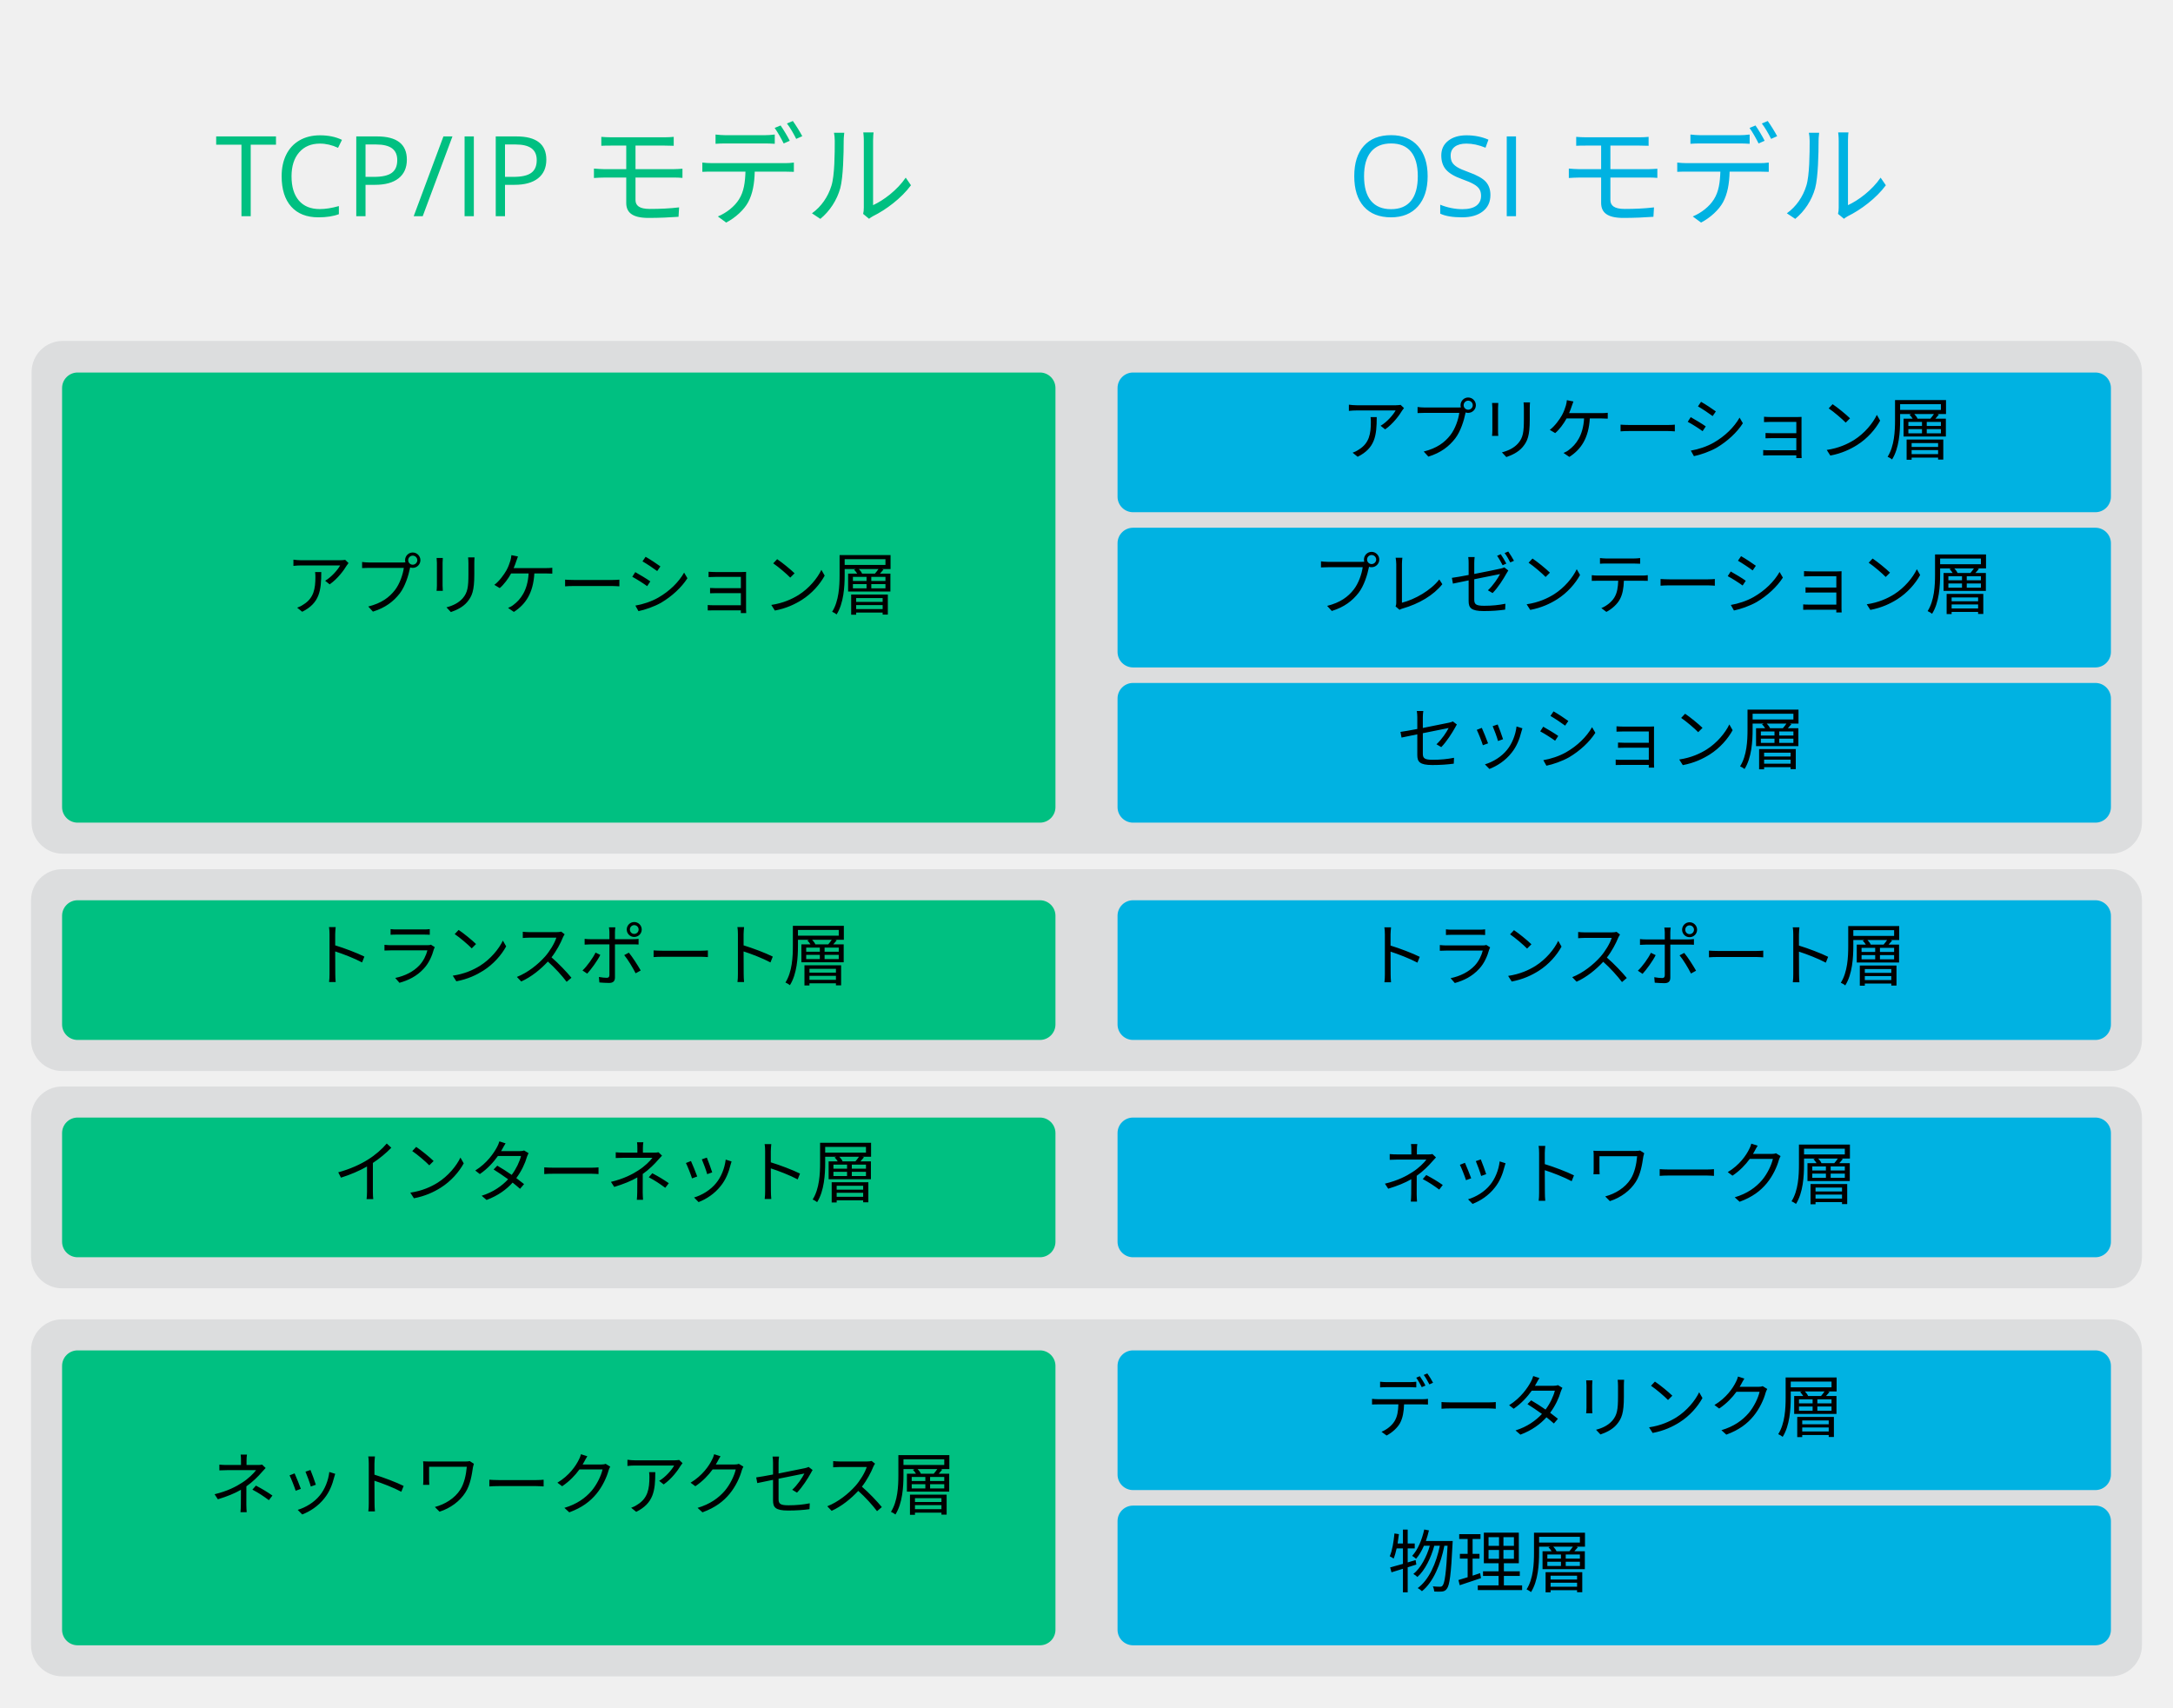
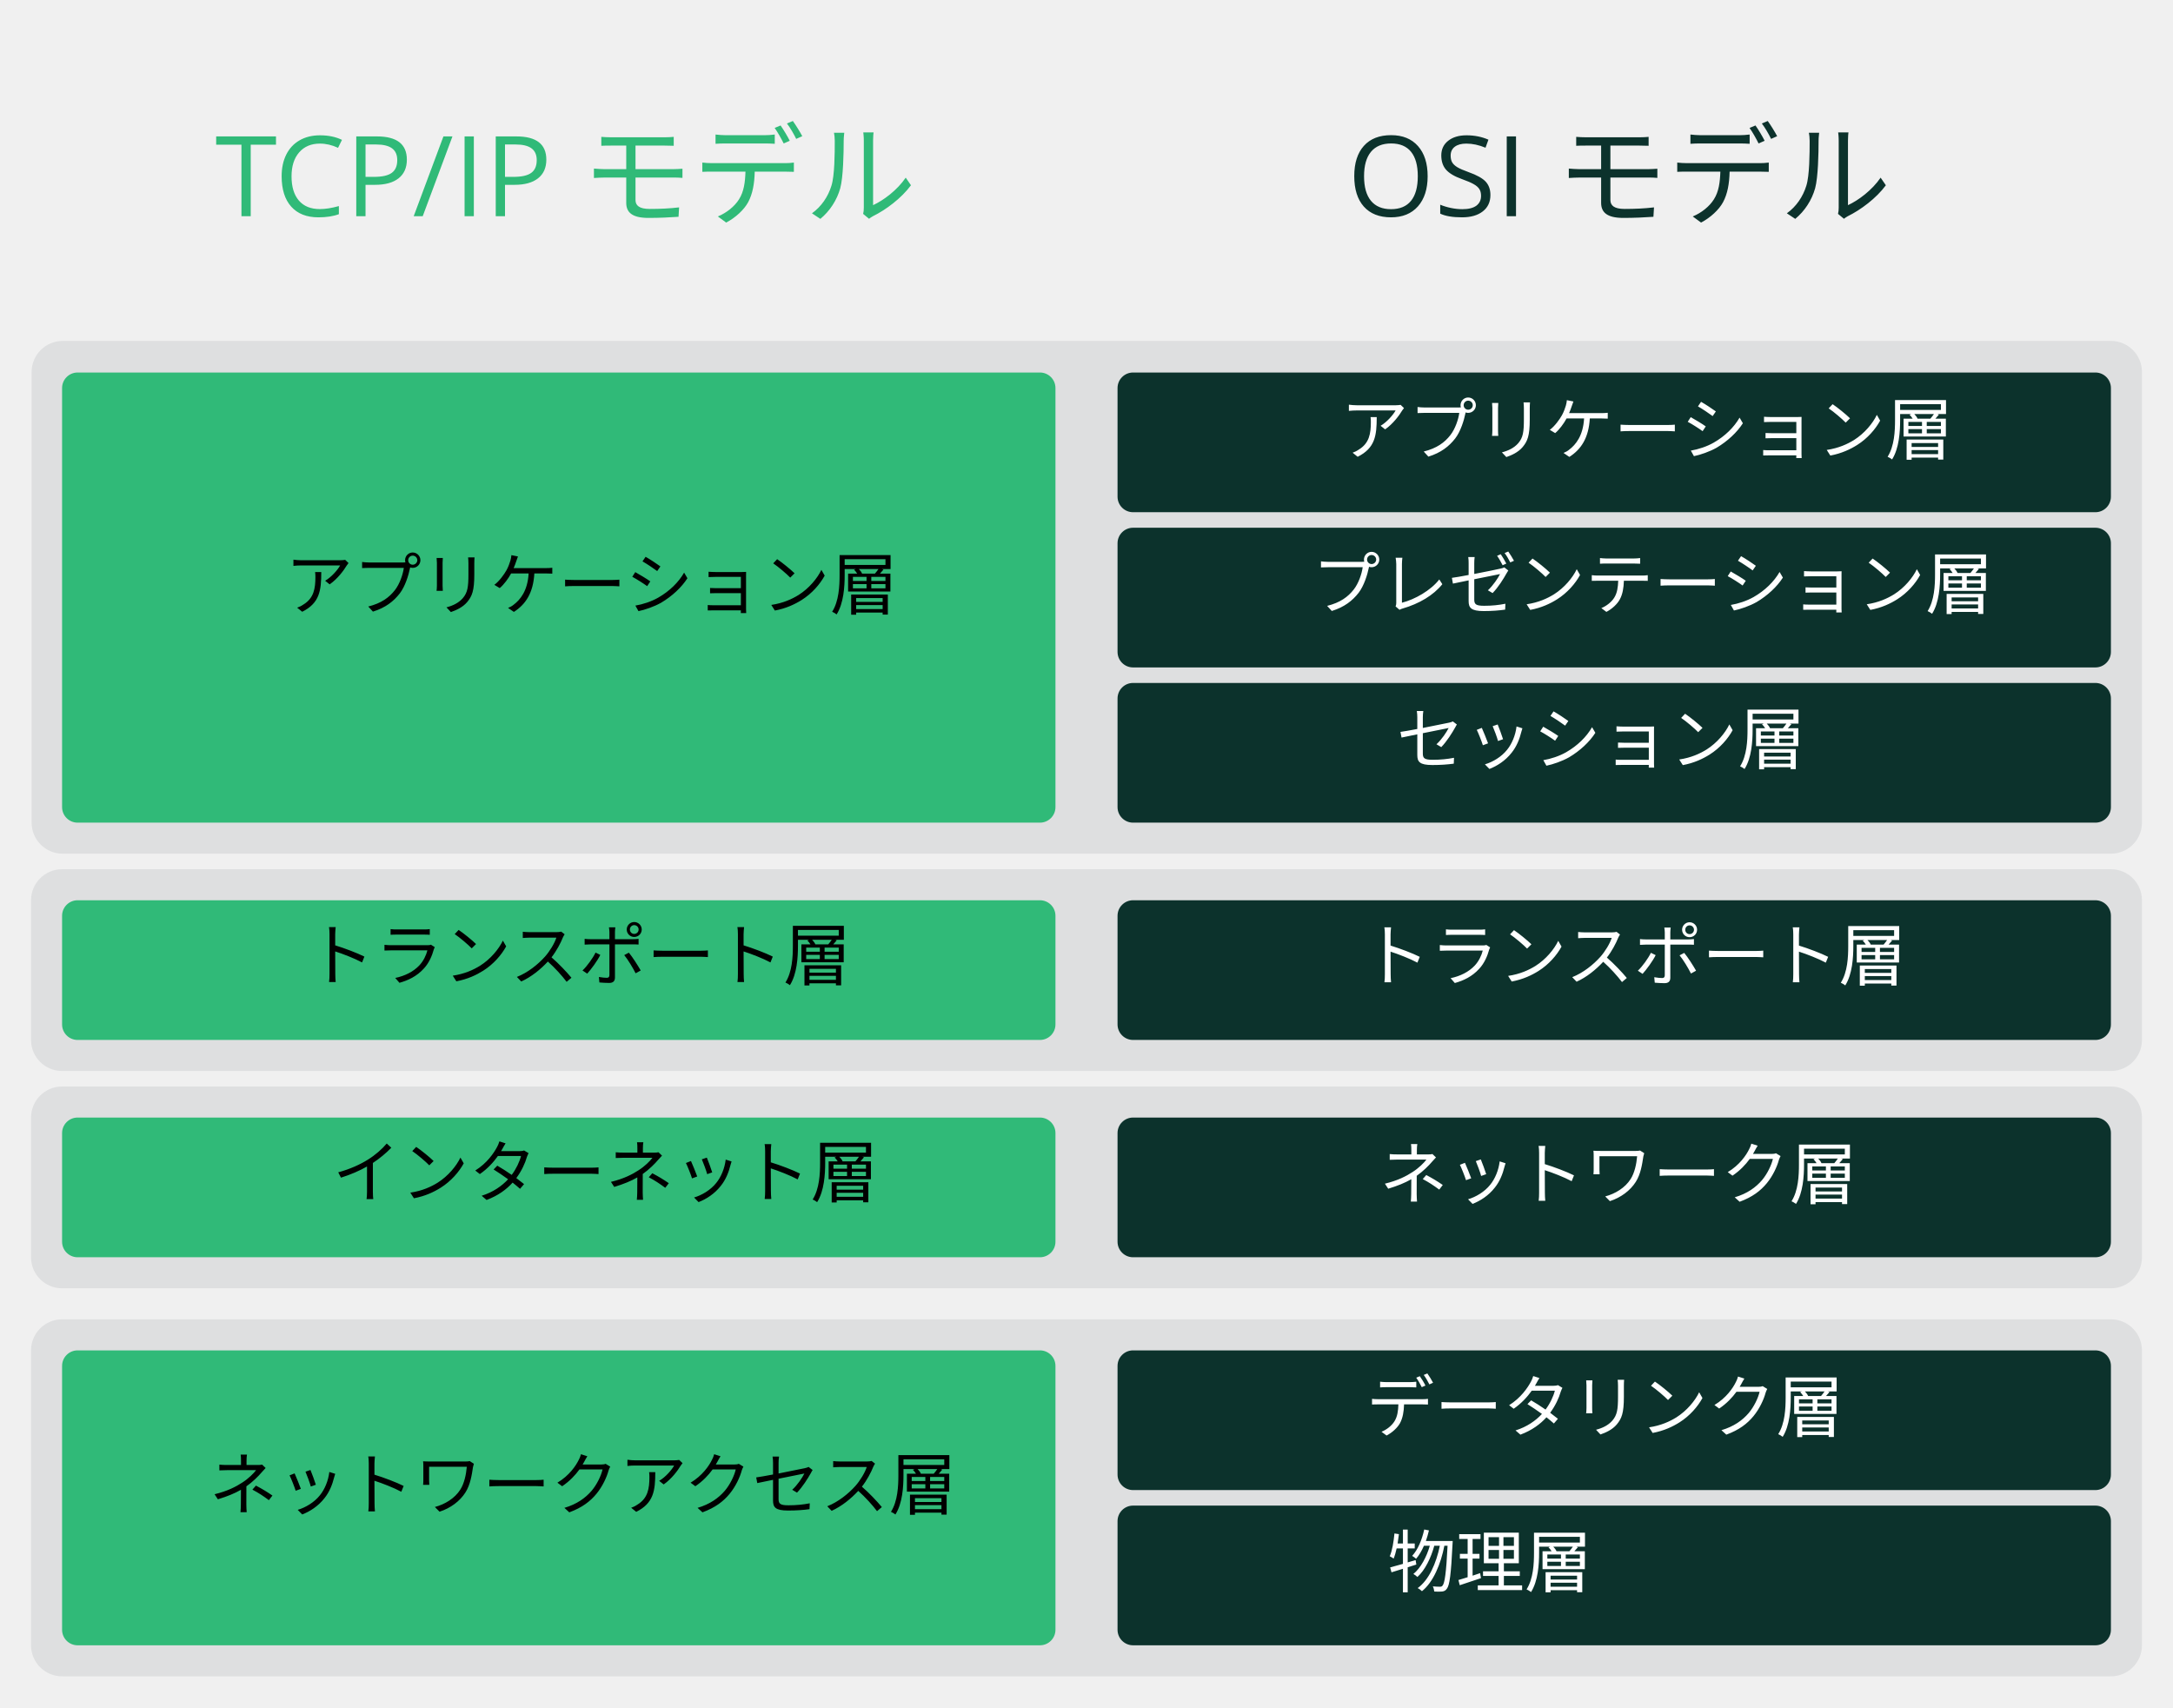
<svg xmlns="http://www.w3.org/2000/svg" id="svg2" height="550" width="700" version="1.2">
  <defs id="defs4" />
-   <rect width="679.813" height="165.175" rx="10" x="10.187" y="109.825" id="rect6978-9-64-0-1-4-0-6-1" style="color:#000000;display:inline;overflow:visible;visibility:visible;fill:#dcddde;fill-opacity:1;fill-rule:nonzero;stroke:none;stroke-width:1;marker:none;enable-background:accumulate" ry="10" />
-   <rect width="320" height="145" rx="5" ry="5" x="20" y="120" id="rect6978-9-9-5-0-1-7" style="color:#000000;display:inline;overflow:visible;visibility:visible;fill:#00c081;fill-opacity:1;fill-rule:nonzero;stroke:none;stroke-width:1;marker:none;enable-background:accumulate" />
-   <rect width="320" height="45" rx="5" ry="5" x="360" y="120" id="rect6978-9-9-5-0-1-7-7" style="color:#000000;display:inline;overflow:visible;visibility:visible;fill:#00b2e2;fill-opacity:1;fill-rule:nonzero;stroke:none;stroke-width:1;marker:none;enable-background:accumulate" />
-   <rect width="320" height="45" rx="5" ry="5" x="360" y="170" id="rect6978-9-9-5-0-1-7-7-9" style="color:#000000;display:inline;overflow:visible;visibility:visible;fill:#00b2e2;fill-opacity:1;fill-rule:nonzero;stroke:none;stroke-width:1;marker:none;enable-background:accumulate" />
-   <rect width="320" height="45" rx="5" ry="5" x="360" y="220" id="rect6978-9-9-5-0-1-7-7-9-6" style="color:#000000;display:inline;overflow:visible;visibility:visible;fill:#00b2e2;fill-opacity:1;fill-rule:nonzero;stroke:none;stroke-width:1;marker:none;enable-background:accumulate" />
-   <rect width="680" height="65" rx="10.001" x="10" y="280" id="rect6978-9-64-0-1-4-0-6-1-9" style="color:#000000;display:inline;overflow:visible;visibility:visible;fill:#dcddde;fill-opacity:1;fill-rule:nonzero;stroke:none;stroke-width:1;marker:none;enable-background:accumulate" ry="10" />
-   <rect width="320" height="45" rx="5" ry="5" x="20" y="290" id="rect6978-9-9-5-0-1-7-7-9-6-2" style="color:#000000;display:inline;overflow:visible;visibility:visible;fill:#00c081;fill-opacity:1;fill-rule:nonzero;stroke:none;stroke-width:1;marker:none;enable-background:accumulate" />
-   <rect width="320" height="45" rx="5" ry="5" x="360" y="290" id="rect6978-9-9-5-0-1-7-7-9-6-0" style="color:#000000;display:inline;overflow:visible;visibility:visible;fill:#00b2e2;fill-opacity:1;fill-rule:nonzero;stroke:none;stroke-width:1;marker:none;enable-background:accumulate" />
-   <rect width="680" height="65" rx="10.001" x="10" y="350" id="rect6978-9-64-0-1-4-0-6-1-9-4" style="color:#000000;display:inline;overflow:visible;visibility:visible;fill:#dcddde;fill-opacity:1;fill-rule:nonzero;stroke:none;stroke-width:1;marker:none;enable-background:accumulate" ry="10" />
-   <rect width="320" height="45" rx="5" ry="5" x="20" y="360" id="rect6978-9-9-5-0-1-7-7-9-6-2-8" style="color:#000000;display:inline;overflow:visible;visibility:visible;fill:#00c081;fill-opacity:1;fill-rule:nonzero;stroke:none;stroke-width:1;marker:none;enable-background:accumulate" />
-   <rect width="320" height="45" rx="5" ry="5" x="360" y="360" id="rect6978-9-9-5-0-1-7-7-9-6-0-3" style="color:#000000;display:inline;overflow:visible;visibility:visible;fill:#00b2e2;fill-opacity:1;fill-rule:nonzero;stroke:none;stroke-width:1;marker:none;enable-background:accumulate" />
-   <rect width="680" height="115" rx="10.005" x="10" y="425" id="rect6978-9-64-0-1-4-0-6-1-3" style="color:#000000;display:inline;overflow:visible;visibility:visible;fill:#dcddde;fill-opacity:1;fill-rule:nonzero;stroke:none;stroke-width:1;marker:none;enable-background:accumulate" ry="10" />
-   <rect width="320" height="95" rx="5" ry="5" x="20" y="435" id="rect6978-9-9-5-0-1-7-5" style="color:#000000;display:inline;overflow:visible;visibility:visible;fill:#00c081;fill-opacity:1;fill-rule:nonzero;stroke:none;stroke-width:1;marker:none;enable-background:accumulate" />
-   <rect width="320" height="45" rx="5" ry="5" x="360" y="435" id="rect6978-9-9-5-0-1-7-7-7" style="color:#000000;display:inline;overflow:visible;visibility:visible;fill:#00b2e2;fill-opacity:1;fill-rule:nonzero;stroke:none;stroke-width:1;marker:none;enable-background:accumulate" />
-   <rect width="320" height="45" rx="5" ry="5" x="360" y="485" id="rect6978-9-9-5-0-1-7-7-9-0" style="color:#000000;display:inline;overflow:visible;visibility:visible;fill:#00b2e2;fill-opacity:1;fill-rule:nonzero;stroke:none;stroke-width:1;marker:none;enable-background:accumulate" />
+   <rect width="679.813" height="165.175" rx="10" x="10.187" y="109.825" id="rect6978-9-64-0-1-4-0-6-1" style="color:#000000;display:inline;overflow:visible;visibility:visible;fill:#dedfe0;fill-opacity:1;fill-rule:nonzero;stroke:none;stroke-width:1;marker:none;enable-background:accumulate" ry="10" />
+   <rect width="320" height="145" rx="5" ry="5" x="20" y="120" id="rect6978-9-9-5-0-1-7" style="color:#000000;display:inline;overflow:visible;visibility:visible;fill:#30ba78;fill-opacity:1;fill-rule:nonzero;stroke:none;stroke-width:1;marker:none;enable-background:accumulate" />
+   <rect width="320" height="45" rx="5" ry="5" x="360" y="120" id="rect6978-9-9-5-0-1-7-7" style="color:#000000;display:inline;overflow:visible;visibility:visible;fill:#0c322c;fill-opacity:1;fill-rule:nonzero;stroke:none;stroke-width:1;marker:none;enable-background:accumulate" />
+   <rect width="320" height="45" rx="5" ry="5" x="360" y="170" id="rect6978-9-9-5-0-1-7-7-9" style="color:#000000;display:inline;overflow:visible;visibility:visible;fill:#0c322c;fill-opacity:1;fill-rule:nonzero;stroke:none;stroke-width:1;marker:none;enable-background:accumulate" />
+   <rect width="320" height="45" rx="5" ry="5" x="360" y="220" id="rect6978-9-9-5-0-1-7-7-9-6" style="color:#000000;display:inline;overflow:visible;visibility:visible;fill:#0c322c;fill-opacity:1;fill-rule:nonzero;stroke:none;stroke-width:1;marker:none;enable-background:accumulate" />
+   <rect width="680" height="65" rx="10.001" x="10" y="280" id="rect6978-9-64-0-1-4-0-6-1-9" style="color:#000000;display:inline;overflow:visible;visibility:visible;fill:#dedfe0;fill-opacity:1;fill-rule:nonzero;stroke:none;stroke-width:1;marker:none;enable-background:accumulate" ry="10" />
+   <rect width="320" height="45" rx="5" ry="5" x="20" y="290" id="rect6978-9-9-5-0-1-7-7-9-6-2" style="color:#000000;display:inline;overflow:visible;visibility:visible;fill:#30ba78;fill-opacity:1;fill-rule:nonzero;stroke:none;stroke-width:1;marker:none;enable-background:accumulate" />
+   <rect width="320" height="45" rx="5" ry="5" x="360" y="290" id="rect6978-9-9-5-0-1-7-7-9-6-0" style="color:#000000;display:inline;overflow:visible;visibility:visible;fill:#0c322c;fill-opacity:1;fill-rule:nonzero;stroke:none;stroke-width:1;marker:none;enable-background:accumulate" />
+   <rect width="680" height="65" rx="10.001" x="10" y="350" id="rect6978-9-64-0-1-4-0-6-1-9-4" style="color:#000000;display:inline;overflow:visible;visibility:visible;fill:#dedfe0;fill-opacity:1;fill-rule:nonzero;stroke:none;stroke-width:1;marker:none;enable-background:accumulate" ry="10" />
+   <rect width="320" height="45" rx="5" ry="5" x="20" y="360" id="rect6978-9-9-5-0-1-7-7-9-6-2-8" style="color:#000000;display:inline;overflow:visible;visibility:visible;fill:#30ba78;fill-opacity:1;fill-rule:nonzero;stroke:none;stroke-width:1;marker:none;enable-background:accumulate" />
+   <rect width="320" height="45" rx="5" ry="5" x="360" y="360" id="rect6978-9-9-5-0-1-7-7-9-6-0-3" style="color:#000000;display:inline;overflow:visible;visibility:visible;fill:#0c322c;fill-opacity:1;fill-rule:nonzero;stroke:none;stroke-width:1;marker:none;enable-background:accumulate" />
+   <rect width="680" height="115" rx="10.005" x="10" y="425" id="rect6978-9-64-0-1-4-0-6-1-3" style="color:#000000;display:inline;overflow:visible;visibility:visible;fill:#dedfe0;fill-opacity:1;fill-rule:nonzero;stroke:none;stroke-width:1;marker:none;enable-background:accumulate" ry="10" />
+   <rect width="320" height="95" rx="5" ry="5" x="20" y="435" id="rect6978-9-9-5-0-1-7-5" style="color:#000000;display:inline;overflow:visible;visibility:visible;fill:#30ba78;fill-opacity:1;fill-rule:nonzero;stroke:none;stroke-width:1;marker:none;enable-background:accumulate" />
+   <rect width="320" height="45" rx="5" ry="5" x="360" y="435" id="rect6978-9-9-5-0-1-7-7-7" style="color:#000000;display:inline;overflow:visible;visibility:visible;fill:#0c322c;fill-opacity:1;fill-rule:nonzero;stroke:none;stroke-width:1;marker:none;enable-background:accumulate" />
+   <rect width="320" height="45" rx="5" ry="5" x="360" y="485" id="rect6978-9-9-5-0-1-7-7-9-0" style="color:#000000;display:inline;overflow:visible;visibility:visible;fill:#0c322c;fill-opacity:1;fill-rule:nonzero;stroke:none;stroke-width:1;marker:none;enable-background:accumulate" />
  <text xml:space="preserve" style="font-style:normal;font-variant:normal;font-weight:normal;font-stretch:normal;font-size:40px;line-height:125%;font-family:'Open Sans';-inkscape-font-specification:'Open Sans';letter-spacing:0px;word-spacing:0px;fill:#000000;fill-opacity:1;stroke:none" x="-179.991" y="87.716" id="text4080">
    <tspan id="tspan4082" x="-179.991" y="87.716" />
  </text>
  <text xml:space="preserve" style="font-style:normal;font-weight:normal;font-size:22px;line-height:125%;font-family:Sans;letter-spacing:0px;word-spacing:0px;fill:#000000;fill-opacity:1;stroke:none" x="91.791" y="196.253" id="text4084">
    <tspan id="tspan4086" x="91.791" y="196.253" style="font-style:normal;font-variant:normal;font-weight:normal;font-stretch:normal;font-family:'Open Sans';-inkscape-font-specification:'Open Sans'">アプリケーション層</tspan>
  </text>
-   <text xml:space="preserve" style="font-style:normal;font-weight:normal;font-size:22px;line-height:125%;font-family:Sans;letter-spacing:0px;word-spacing:0px;fill:#000000;fill-opacity:1;stroke:none" x="431.791" y="146.328" id="text4084-7">
-     <tspan id="tspan4086-4" x="431.791" y="146.328" style="font-style:normal;font-variant:normal;font-weight:normal;font-stretch:normal;font-family:'Open Sans';-inkscape-font-specification:'Open Sans'">アプリケーション層</tspan>
+   <text xml:space="preserve" style="font-style:normal;font-weight:normal;font-size:22px;line-height:125%;font-family:Sans;letter-spacing:0px;word-spacing:0px;fill:#ffffff;fill-opacity:1;stroke:none;" x="431.791" y="146.328" id="text4084-7">
+     <tspan id="tspan4086-4" x="431.791" y="146.328" style="font-style:normal;font-variant:normal;font-weight:normal;font-stretch:normal;font-family:'Open Sans';-inkscape-font-specification:'Open Sans';fill:#ffffff;">アプリケーション層</tspan>
  </text>
-   <text xml:space="preserve" style="font-style:normal;font-weight:normal;font-size:22px;line-height:125%;font-family:Sans;letter-spacing:0px;word-spacing:0px;fill:#000000;fill-opacity:1;stroke:none" x="422.676" y="196.046" id="text4084-4">
-     <tspan id="tspan4086-47" x="422.676" y="196.046" style="font-style:normal;font-variant:normal;font-weight:normal;font-stretch:normal;font-family:'Open Sans';-inkscape-font-specification:'Open Sans'">プレゼンテーション層</tspan>
+   <text xml:space="preserve" style="font-style:normal;font-weight:normal;font-size:22px;line-height:125%;font-family:Sans;letter-spacing:0px;word-spacing:0px;fill:#ffffff;fill-opacity:1;stroke:none;" x="422.676" y="196.046" id="text4084-4">
+     <tspan id="tspan4086-47" x="422.676" y="196.046" style="font-style:normal;font-variant:normal;font-weight:normal;font-stretch:normal;font-family:'Open Sans';-inkscape-font-specification:'Open Sans';fill:#ffffff;">プレゼンテーション層</tspan>
  </text>
-   <text xml:space="preserve" style="font-style:normal;font-weight:normal;font-size:22px;line-height:125%;font-family:Sans;letter-spacing:0px;word-spacing:0px;fill:#000000;fill-opacity:1;stroke:none" x="449.827" y="246.046" id="text4084-6">
-     <tspan id="tspan4086-9" x="449.827" y="246.046" style="font-style:normal;font-variant:normal;font-weight:normal;font-stretch:normal;font-family:'Open Sans';-inkscape-font-specification:'Open Sans'">セッション層</tspan>
+   <text xml:space="preserve" style="font-style:normal;font-weight:normal;font-size:22px;line-height:125%;font-family:Sans;letter-spacing:0px;word-spacing:0px;fill:#ffffff;fill-opacity:1;stroke:none;" x="449.827" y="246.046" id="text4084-6">
+     <tspan id="tspan4086-9" x="449.827" y="246.046" style="font-style:normal;font-variant:normal;font-weight:normal;font-stretch:normal;font-family:'Open Sans';-inkscape-font-specification:'Open Sans';fill:#ffffff;">セッション層</tspan>
  </text>
-   <text xml:space="preserve" style="font-style:normal;font-weight:normal;font-size:22px;line-height:125%;font-family:Sans;letter-spacing:0px;word-spacing:0px;fill:#000000;fill-opacity:1;stroke:none" x="438.71" y="315.756" id="text4084-5">
-     <tspan id="tspan4086-7" x="438.71" y="315.756" style="font-style:normal;font-variant:normal;font-weight:normal;font-stretch:normal;font-family:'Open Sans';-inkscape-font-specification:'Open Sans'">トランスポート層</tspan>
+   <text xml:space="preserve" style="font-style:normal;font-weight:normal;font-size:22px;line-height:125%;font-family:Sans;letter-spacing:0px;word-spacing:0px;fill:#ffffff;fill-opacity:1;stroke:none;" x="438.71" y="315.756" id="text4084-5">
+     <tspan id="tspan4086-7" x="438.71" y="315.756" style="font-style:normal;font-variant:normal;font-weight:normal;font-stretch:normal;font-family:'Open Sans';-inkscape-font-specification:'Open Sans';fill:#ffffff;">トランスポート層</tspan>
  </text>
-   <text xml:space="preserve" style="font-style:normal;font-weight:normal;font-size:22px;line-height:125%;font-family:Sans;letter-spacing:0px;word-spacing:0px;fill:#000000;fill-opacity:1;stroke:none" x="444.395" y="386.157" id="text4084-1">
-     <tspan id="tspan4086-1" x="444.395" y="386.157" style="font-style:normal;font-variant:normal;font-weight:normal;font-stretch:normal;font-family:'Open Sans';-inkscape-font-specification:'Open Sans'">ネットワーク層</tspan>
+   <text xml:space="preserve" style="font-style:normal;font-weight:normal;font-size:22px;line-height:125%;font-family:Sans;letter-spacing:0px;word-spacing:0px;fill:#ffffff;fill-opacity:1;stroke:none;" x="444.395" y="386.157" id="text4084-1">
+     <tspan id="tspan4086-1" x="444.395" y="386.157" style="font-style:normal;font-variant:normal;font-weight:normal;font-stretch:normal;font-family:'Open Sans';-inkscape-font-specification:'Open Sans';fill:#ffffff;">ネットワーク層</tspan>
  </text>
-   <text xml:space="preserve" style="font-style:normal;font-weight:normal;font-size:22px;line-height:125%;font-family:Sans;letter-spacing:0px;word-spacing:0px;fill:#000000;fill-opacity:1;stroke:none" x="440.109" y="461.176" id="text4084-8">
-     <tspan id="tspan4086-3" x="440.109" y="461.176" style="font-style:normal;font-variant:normal;font-weight:normal;font-stretch:normal;font-family:'Open Sans';-inkscape-font-specification:'Open Sans'">データリンク層</tspan>
+   <text xml:space="preserve" style="font-style:normal;font-weight:normal;font-size:22px;line-height:125%;font-family:Sans;letter-spacing:0px;word-spacing:0px;fill:#ffffff;fill-opacity:1;stroke:none;" x="440.109" y="461.176" id="text4084-8">
+     <tspan id="tspan4086-3" x="440.109" y="461.176" style="font-style:normal;font-variant:normal;font-weight:normal;font-stretch:normal;font-family:'Open Sans';-inkscape-font-specification:'Open Sans';fill:#ffffff;">データリンク層</tspan>
  </text>
-   <text xml:space="preserve" style="font-style:normal;font-weight:normal;font-size:22px;line-height:125%;font-family:Sans;letter-spacing:0px;word-spacing:0px;fill:#000000;fill-opacity:1;stroke:none" x="447.048" y="511.178" id="text4084-12">
-     <tspan id="tspan4086-93" x="447.048" y="511.178" style="font-style:normal;font-variant:normal;font-weight:normal;font-stretch:normal;font-family:'Open Sans';-inkscape-font-specification:'Open Sans'">物理層</tspan>
+   <text xml:space="preserve" style="font-style:normal;font-weight:normal;font-size:22px;line-height:125%;font-family:Sans;letter-spacing:0px;word-spacing:0px;fill:#ffffff;fill-opacity:1;stroke:none;" x="447.048" y="511.178" id="text4084-12">
+     <tspan id="tspan4086-93" x="447.048" y="511.178" style="font-style:normal;font-variant:normal;font-weight:normal;font-stretch:normal;font-family:'Open Sans';-inkscape-font-specification:'Open Sans';fill:#ffffff;">物理層</tspan>
  </text>
  <text xml:space="preserve" style="font-style:normal;font-weight:normal;font-size:22px;line-height:125%;font-family:Sans;letter-spacing:0px;word-spacing:0px;fill:#000000;fill-opacity:1;stroke:none" x="67.388" y="486.198" id="text4084-85">
    <tspan id="tspan4086-8" x="67.388" y="486.198" style="font-style:normal;font-variant:normal;font-weight:normal;font-stretch:normal;font-family:'Open Sans';-inkscape-font-specification:'Open Sans'">ネットワークアクセス層</tspan>
  </text>
  <text xml:space="preserve" style="font-style:normal;font-weight:normal;font-size:22px;line-height:125%;font-family:Sans;letter-spacing:0px;word-spacing:0px;fill:#000000;fill-opacity:1;stroke:none" x="107.07" y="385.58" id="text4084-0">
    <tspan id="tspan4086-6" x="107.07" y="385.58" style="font-style:normal;font-variant:normal;font-weight:normal;font-stretch:normal;font-family:'Open Sans';-inkscape-font-specification:'Open Sans'">インターネット層</tspan>
  </text>
  <text xml:space="preserve" style="font-style:normal;font-weight:normal;font-size:22px;line-height:125%;font-family:Sans;letter-spacing:0px;word-spacing:0px;fill:#000000;fill-opacity:1;stroke:none" x="98.743" y="315.684" id="text4084-64">
    <tspan id="tspan4086-2" x="98.743" y="315.684" style="font-style:normal;font-variant:normal;font-weight:normal;font-stretch:normal;font-family:'Open Sans';-inkscape-font-specification:'Open Sans'">トランスポート層</tspan>
  </text>
  <text xml:space="preserve" style="font-style:normal;font-variant:normal;font-weight:normal;font-stretch:normal;font-size:22px;line-height:125%;font-family:'Open Sans';-inkscape-font-specification:'Open Sans';letter-spacing:0px;word-spacing:0px;fill:#000000;fill-opacity:1;stroke:none" x="-152.3" y="109.253" id="text3039">
    <tspan id="tspan3041" x="-152.3" y="109.253" />
    <tspan id="tspan3043" x="-152.3" y="136.753" />
  </text>
-   <text xml:space="preserve" style="font-style:normal;font-variant:normal;font-weight:normal;font-stretch:normal;font-size:22px;line-height:125%;font-family:'Open Sans';-inkscape-font-specification:'Open Sans';letter-spacing:0px;word-spacing:0px;fill:#00c081;fill-opacity:1;stroke:none;" x="69.328" y="69.648" id="text3045">
-     <tspan id="tspan3047" x="69.328" y="69.648" style="font-size:36px;fill:#00c081;">TCP/IP モデル</tspan>
+   <text xml:space="preserve" style="font-style:normal;font-variant:normal;font-weight:normal;font-stretch:normal;font-size:22px;line-height:125%;font-family:'Open Sans';-inkscape-font-specification:'Open Sans';letter-spacing:0px;word-spacing:0px;fill:#30ba78;fill-opacity:1;stroke:none;" x="69.328" y="69.648" id="text3045">
+     <tspan id="tspan3047" x="69.328" y="69.648" style="font-size:36px;fill:#30ba78;">TCP/IP モデル</tspan>
  </text>
-   <text xml:space="preserve" style="font-style:normal;font-variant:normal;font-weight:normal;font-stretch:normal;font-size:22px;line-height:125%;font-family:'Open Sans';-inkscape-font-specification:'Open Sans';letter-spacing:0px;word-spacing:0px;fill:#00b2e2;fill-opacity:1;stroke:none;" x="434.052" y="69.648" id="text3049">
-     <tspan id="tspan3051" x="434.052" y="69.648" style="font-size:36px;fill:#00b2e2;">OSI モデル</tspan>
+   <text xml:space="preserve" style="font-style:normal;font-variant:normal;font-weight:normal;font-stretch:normal;font-size:22px;line-height:125%;font-family:'Open Sans';-inkscape-font-specification:'Open Sans';letter-spacing:0px;word-spacing:0px;fill:#0c322c;fill-opacity:1;stroke:none;" x="434.052" y="69.648" id="text3049">
+     <tspan id="tspan3051" x="434.052" y="69.648" style="font-size:36px;fill:#0c322c;">OSI モデル</tspan>
  </text>
</svg>
